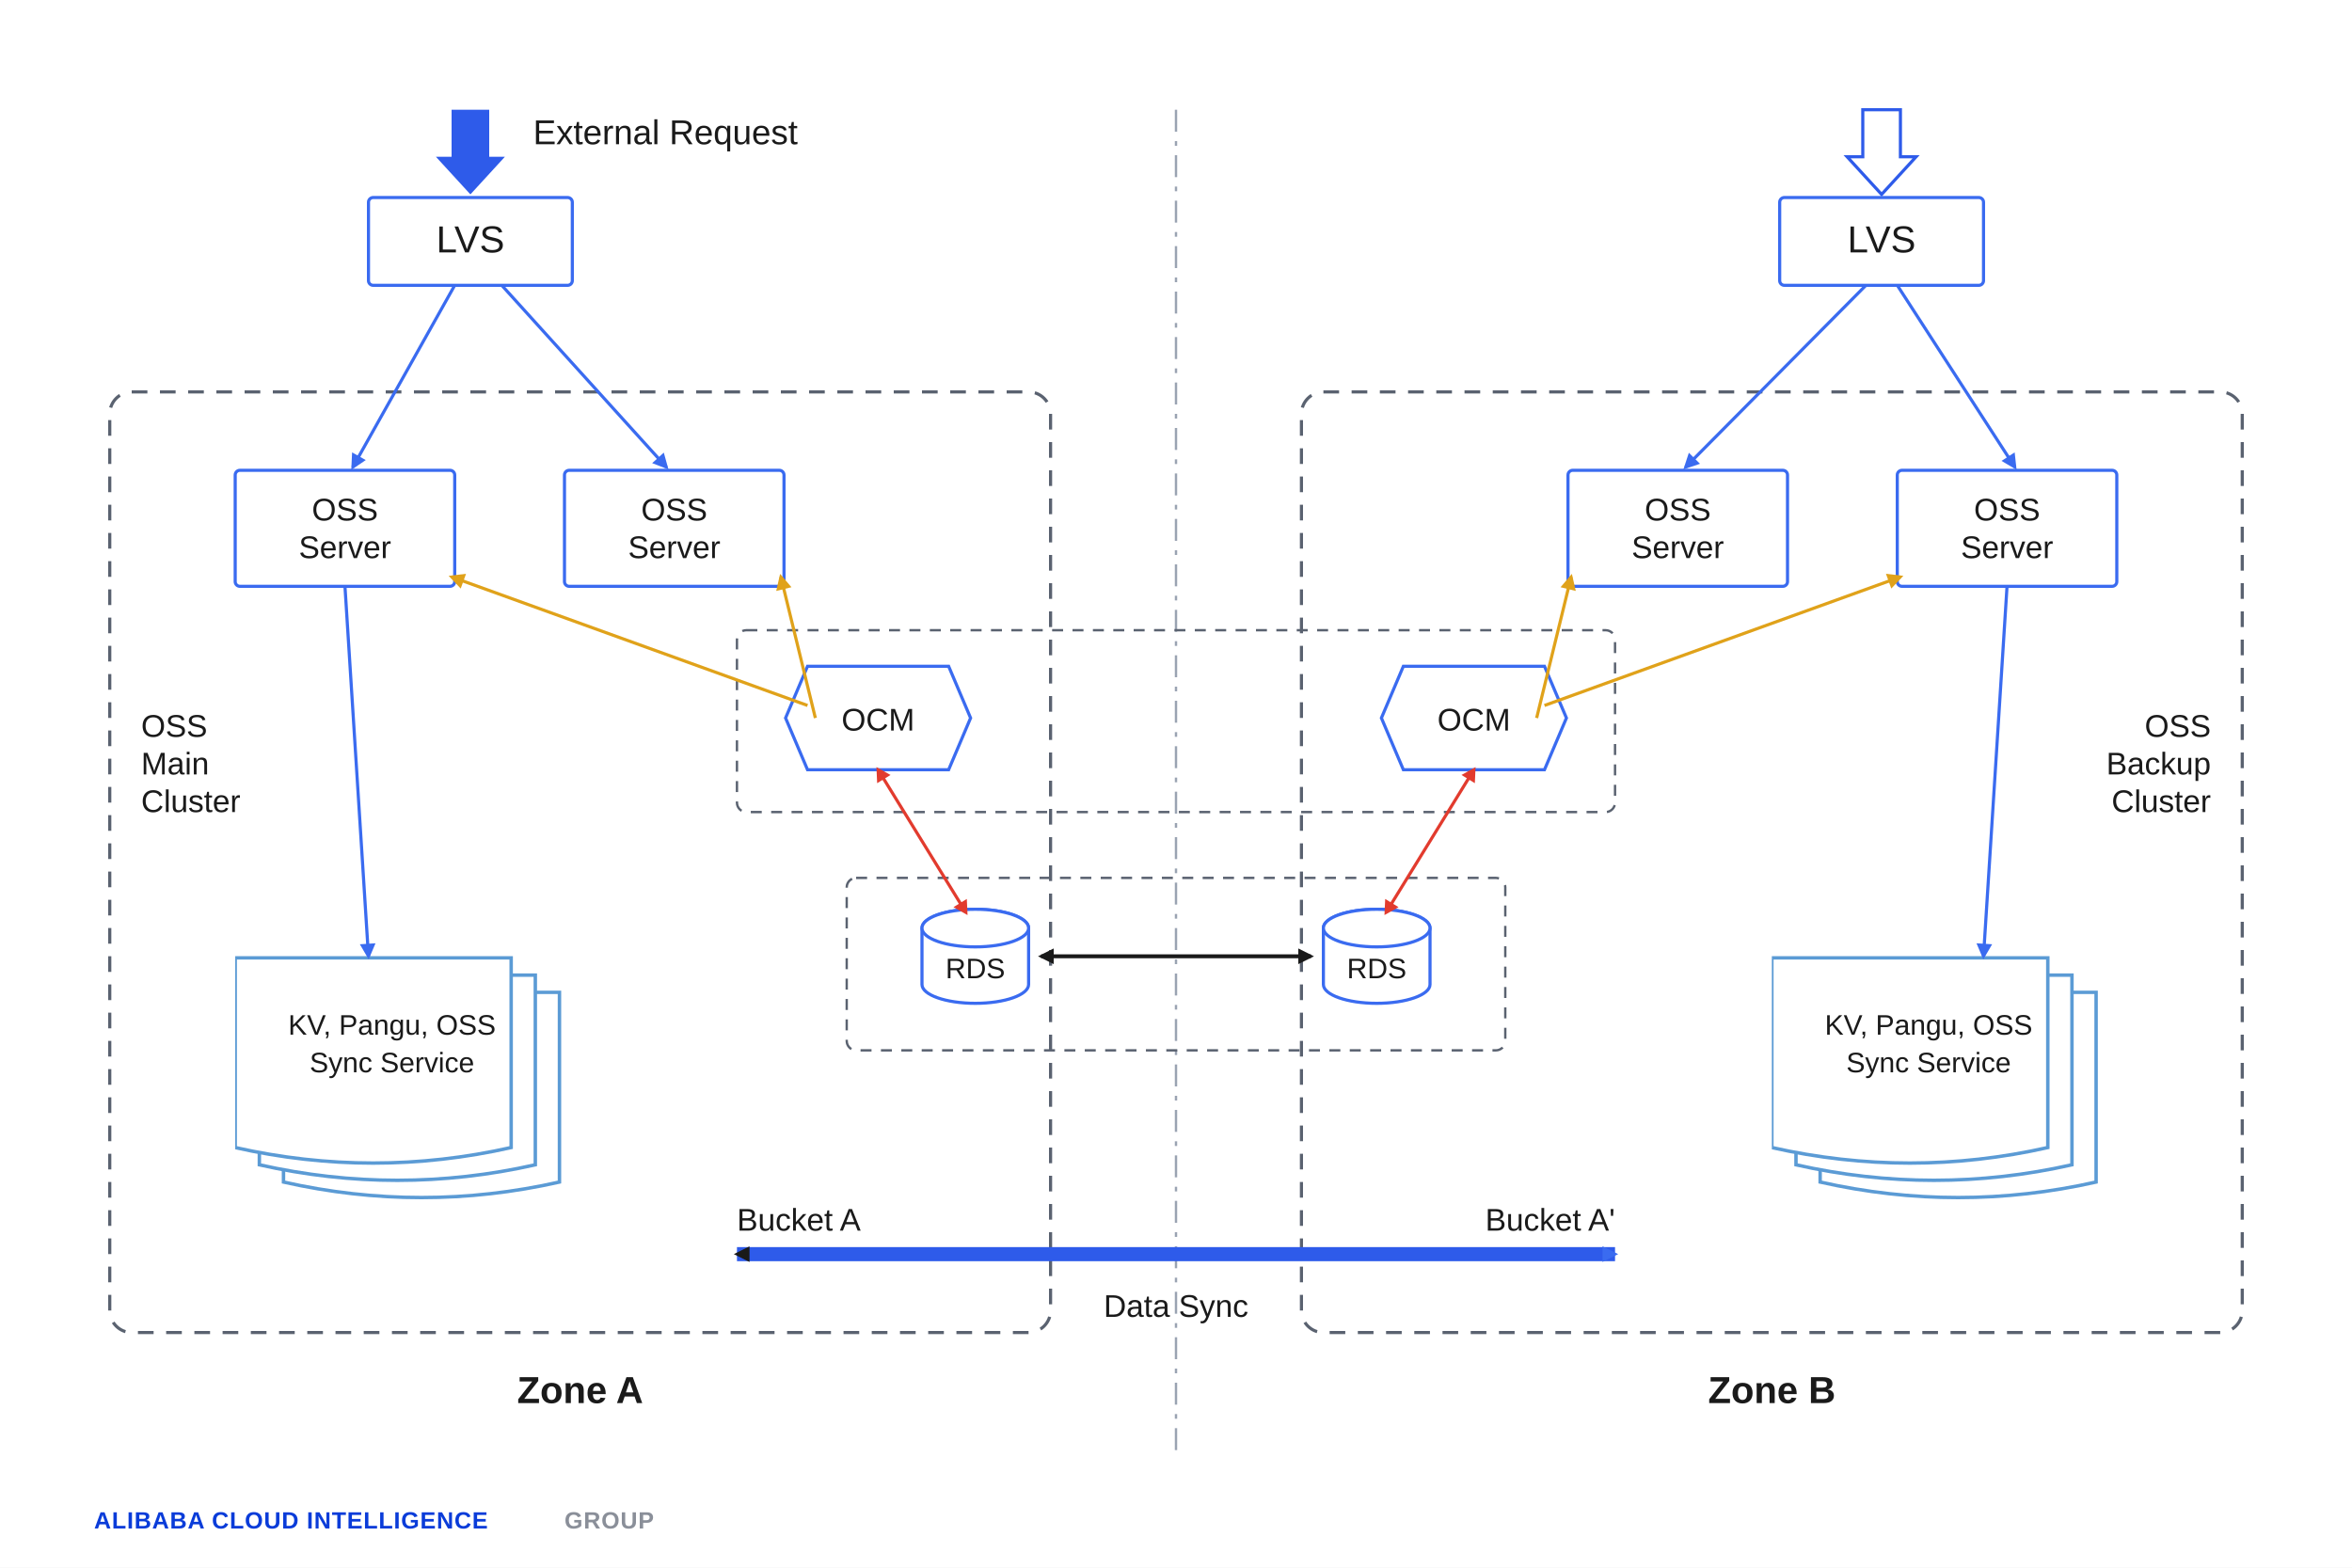
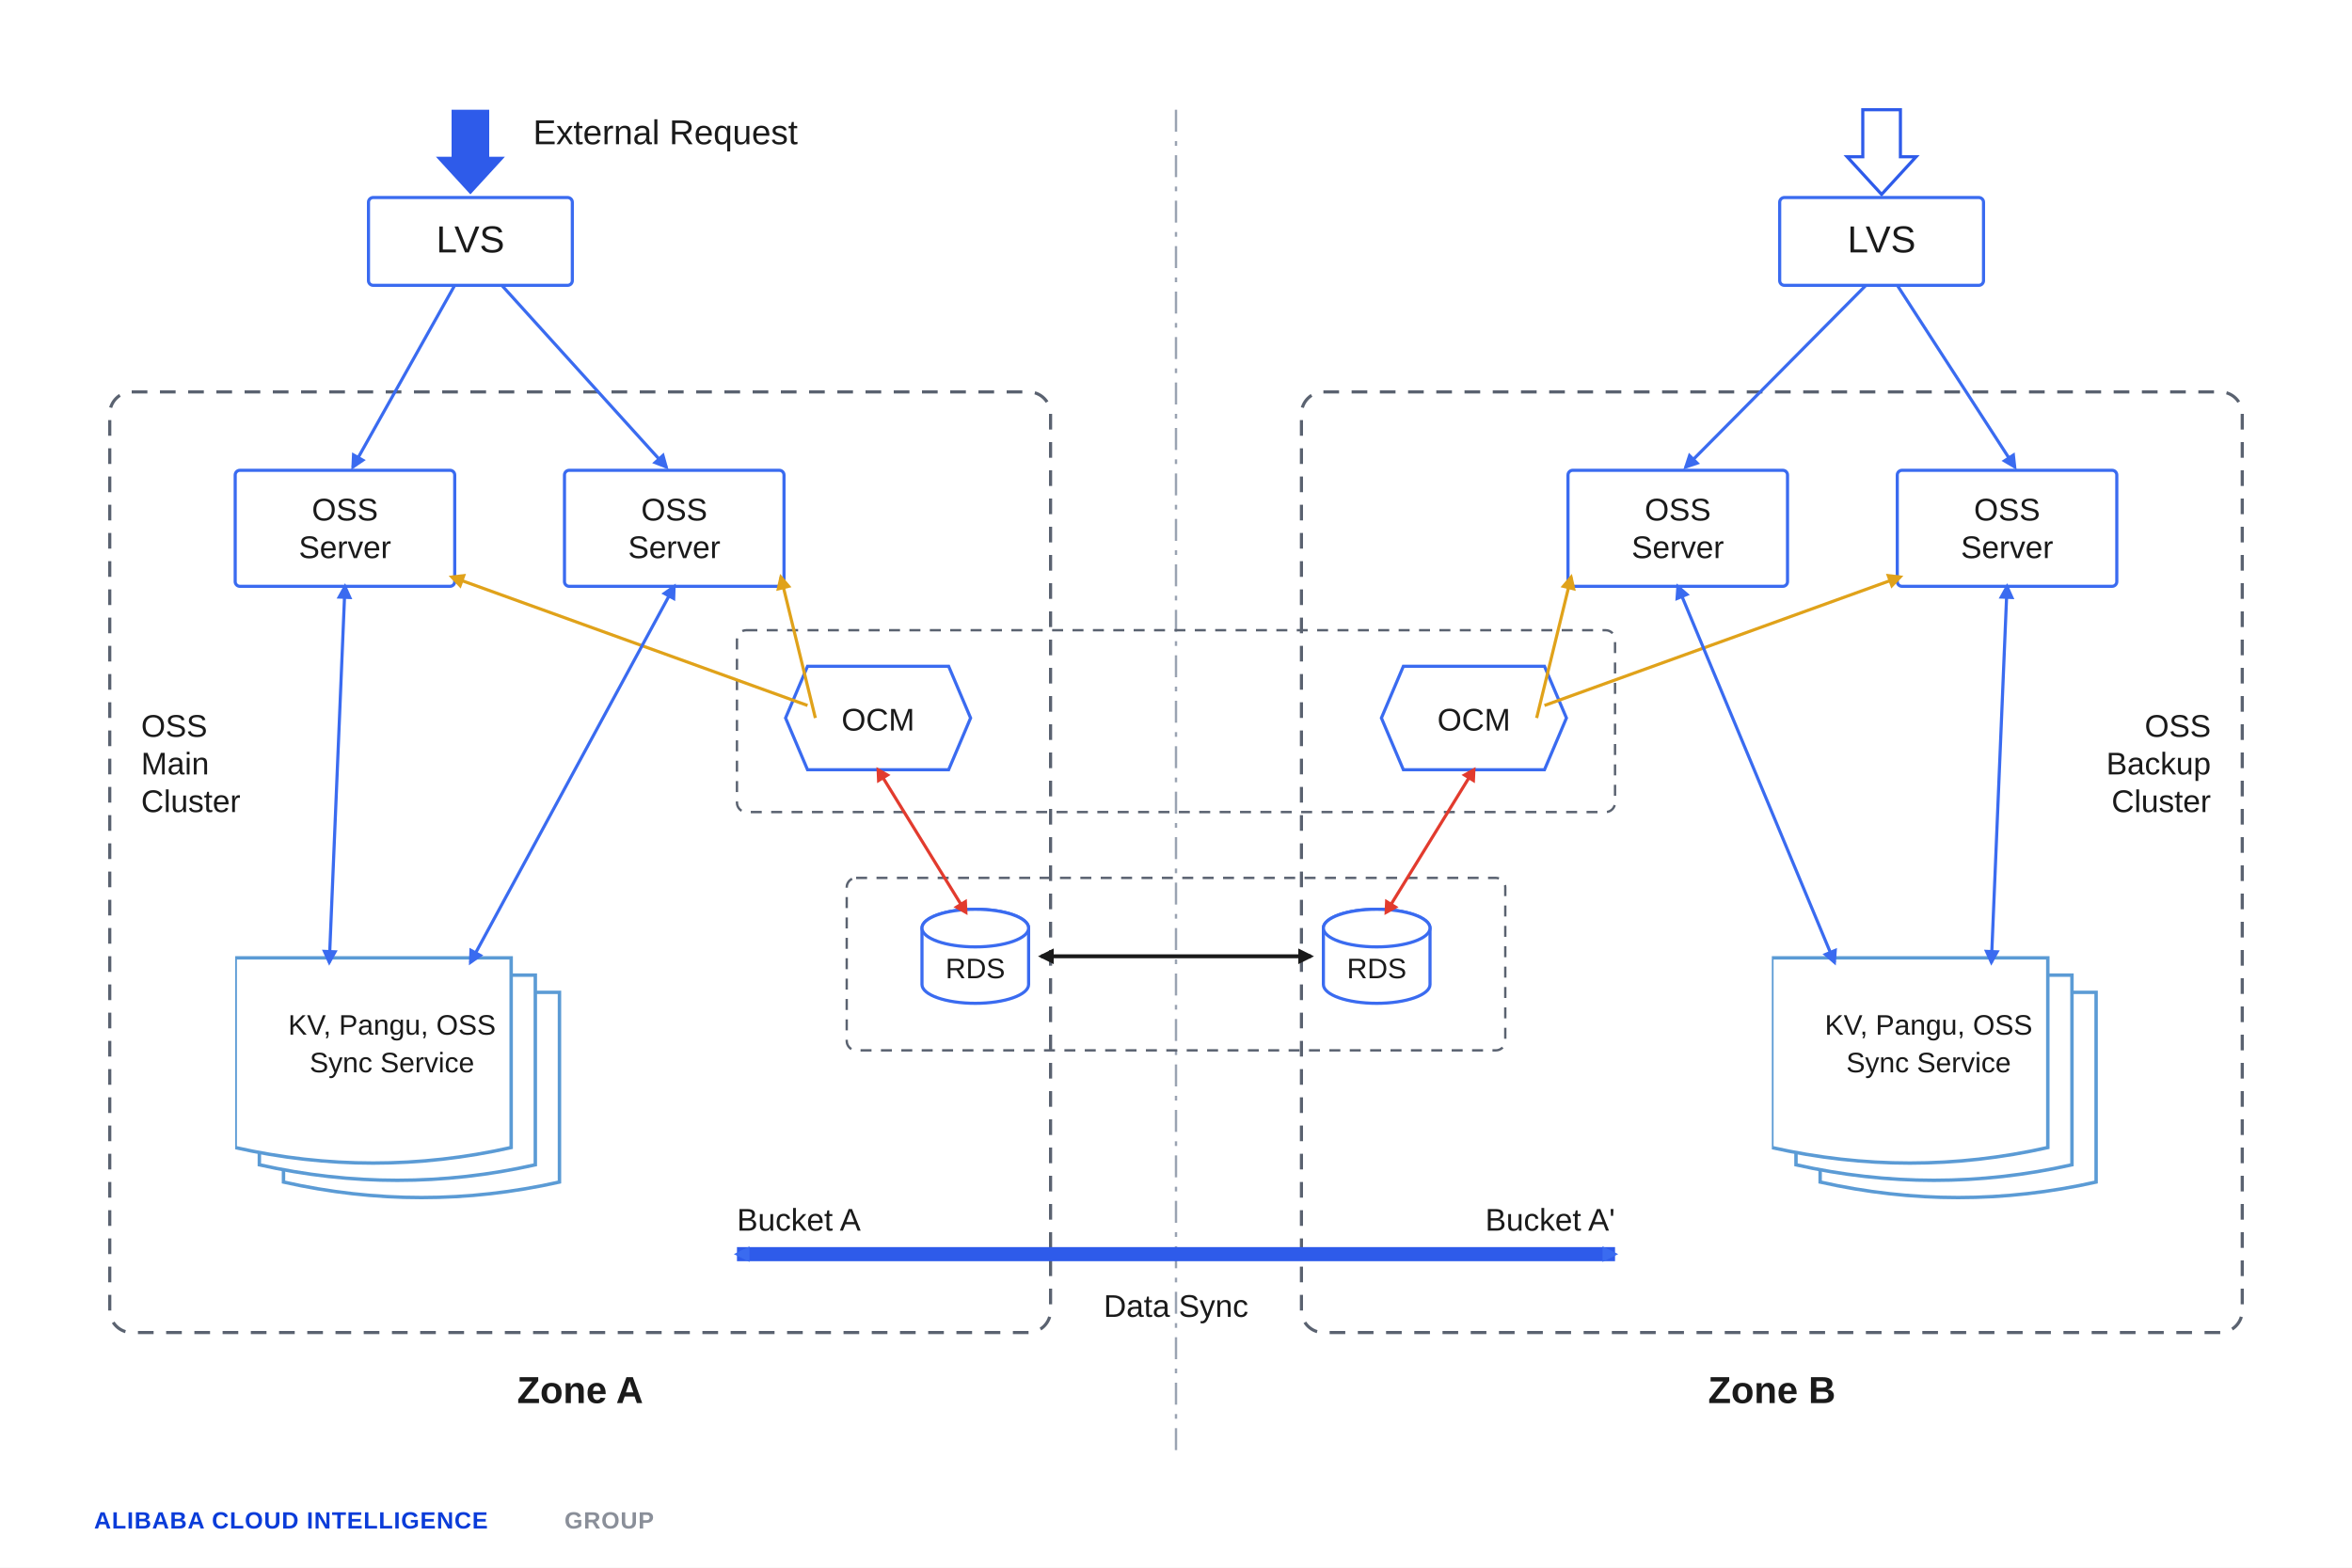
<svg xmlns="http://www.w3.org/2000/svg" width="1500" height="1000" viewBox="0 0 1500 1000" font-family="'Helvetica Neue','Arial',sans-serif">
  <defs>
    <marker id="aB" markerWidth="12" markerHeight="12" refX="8" refY="5" orient="auto" markerUnits="userSpaceOnUse">
      <path d="M0,0 L10,5 L0,10 Z" fill="#3A6BF0" />
+     </marker>
+     <marker id="aBs" markerWidth="12" markerHeight="12" refX="2" refY="5" orient="auto" markerUnits="userSpaceOnUse">
+       <path d="M10,0 L0,5 L10,10 Z" fill="#3A6BF0" />
    </marker>
    <marker id="aY" markerWidth="12" markerHeight="12" refX="8" refY="5" orient="auto" markerUnits="userSpaceOnUse">
      <path d="M0,0 L10,5 L0,10 Z" fill="#E0A21A" />
    </marker>
    <marker id="aK" markerWidth="12" markerHeight="12" refX="8" refY="5" orient="auto" markerUnits="userSpaceOnUse">
      <path d="M0,0 L10,5 L0,10 Z" fill="#1A1A1A" />
    </marker>
    <marker id="aKs" markerWidth="12" markerHeight="12" refX="2" refY="5" orient="auto" markerUnits="userSpaceOnUse">
      <path d="M10,0 L0,5 L10,10 Z" fill="#1A1A1A" />
    </marker>
    <marker id="aR" markerWidth="11" markerHeight="11" refX="7" refY="5" orient="auto" markerUnits="userSpaceOnUse">
      <path d="M0,0 L9,5 L0,10 Z" fill="#E23B2E" />
    </marker>
    <marker id="aRs" markerWidth="11" markerHeight="11" refX="2" refY="5" orient="auto" markerUnits="userSpaceOnUse">
      <path d="M9,0 L0,5 L9,10 Z" fill="#E23B2E" />
    </marker>
    <symbol id="bucket" viewBox="0 0 200 150">
      <path d="M28,30 H188 V140 Q108,158 28,140 Z" fill="#FFFFFF" stroke="#5B9BD5" stroke-width="2" />
      <path d="M14,20 H174 V130 Q94,148 14,130 Z" fill="#FFFFFF" stroke="#5B9BD5" stroke-width="2" />
      <path d="M0,10 H160 V120 Q80,138 0,120 Z" fill="#FFFFFF" stroke="#5B9BD5" stroke-width="2" />
    </symbol>
  </defs>
  <rect x="0" y="0" width="1500" height="1000" fill="#FFFFFF" />
  <line x1="750" y1="70" x2="750" y2="930" stroke="#9AA3B2" stroke-width="1.5" stroke-dasharray="14 6 3 6" />
  <polygon points="288,70 312,70 312,100 322,100 300,124 278,100 288,100" fill="#2E5BEA" />
  <text x="340" y="92" font-size="22" fill="#1A1A1A">External Request</text>
  <polygon points="1188,70 1212,70 1212,100 1222,100 1200,124 1178,100 1188,100" fill="none" stroke="#2E5BEA" stroke-width="2" />
  <rect x="70" y="250" width="600" height="600" rx="14" fill="none" stroke="#5A6270" stroke-width="2" stroke-dasharray="10 8" />
  <rect x="830" y="250" width="600" height="600" rx="14" fill="none" stroke="#5A6270" stroke-width="2" stroke-dasharray="10 8" />
  <rect x="235" y="126" width="130" height="56" rx="3" fill="#FFFFFF" stroke="#3A6BF0" stroke-width="2" />
  <text x="300" y="161" text-anchor="middle" font-size="24" fill="#1A1A1A">LVS</text>
  <rect x="1135" y="126" width="130" height="56" rx="3" fill="#FFFFFF" stroke="#3A6BF0" stroke-width="2" />
  <text x="1200" y="161" text-anchor="middle" font-size="24" fill="#1A1A1A">LVS</text>
  <g fill="#FFFFFF" stroke="#3A6BF0" stroke-width="2">
    <rect x="150" y="300" width="140" height="74" rx="3" />
    <rect x="360" y="300" width="140" height="74" rx="3" />
    <rect x="1000" y="300" width="140" height="74" rx="3" />
    <rect x="1210" y="300" width="140" height="74" rx="3" />
  </g>
  <g text-anchor="middle" font-size="20" fill="#1A1A1A">
    <text x="220" y="332">OSS</text>
    <text x="220" y="356">Server</text>
    <text x="430" y="332">OSS</text>
    <text x="430" y="356">Server</text>
    <text x="1070" y="332">OSS</text>
    <text x="1070" y="356">Server</text>
    <text x="1280" y="332">OSS</text>
    <text x="1280" y="356">Server</text>
  </g>
  <g fill="none" stroke="#3A6BF0" stroke-width="2">
    <line x1="290" y1="182" x2="225" y2="298" marker-end="url(#aB)" />
    <line x1="320" y1="182" x2="425" y2="298" marker-end="url(#aB)" />
    <line x1="1190" y1="182" x2="1075" y2="298" marker-end="url(#aB)" />
    <line x1="1210" y1="182" x2="1285" y2="298" marker-end="url(#aB)" />
  </g>
  <text x="90" y="470" font-size="20" fill="#1A1A1A">OSS</text>
  <text x="90" y="494" font-size="20" fill="#1A1A1A">Main</text>
  <text x="90" y="518" font-size="20" fill="#1A1A1A">Cluster</text>
  <text x="1410" y="470" text-anchor="end" font-size="20" fill="#1A1A1A">OSS</text>
  <text x="1410" y="494" text-anchor="end" font-size="20" fill="#1A1A1A">Backup</text>
  <text x="1410" y="518" text-anchor="end" font-size="20" fill="#1A1A1A">Cluster</text>
  <rect x="470" y="402" width="560" height="116" rx="6" fill="none" stroke="#5A6270" stroke-width="1.5" stroke-dasharray="7 6" />
  <path d="M515,425 h90 l14,33 -14,33 h-90 l-14,-33 z" fill="#FFFFFF" stroke="#3A6BF0" stroke-width="2" />
  <text x="560" y="466" text-anchor="middle" font-size="20" fill="#1A1A1A">OCM</text>
  <path d="M895,425 h90 l14,33 -14,33 h-90 l-14,-33 z" fill="#FFFFFF" stroke="#3A6BF0" stroke-width="2" />
  <text x="940" y="466" text-anchor="middle" font-size="20" fill="#1A1A1A">OCM</text>
  <g fill="none" stroke="#E0A21A" stroke-width="2">
    <line x1="515" y1="450" x2="288" y2="368" marker-end="url(#aY)" />
    <line x1="520" y1="458" x2="498" y2="368" marker-end="url(#aY)" />
    <line x1="985" y1="450" x2="1212" y2="368" marker-end="url(#aY)" />
    <line x1="980" y1="458" x2="1002" y2="368" marker-end="url(#aY)" />
  </g>
  <rect x="540" y="560" width="420" height="110" rx="6" fill="none" stroke="#5A6270" stroke-width="1.5" stroke-dasharray="7 6" />
  <g fill="#FFFFFF" stroke="#3A6BF0" stroke-width="2">
    <path d="M588,592 a34,12 0 0 1 68,0 v36 a34,12 0 0 1 -68,0 z" />
    <path d="M844,592 a34,12 0 0 1 68,0 v36 a34,12 0 0 1 -68,0 z" />
  </g>
  <ellipse cx="622" cy="592" rx="34" ry="12" fill="#FFFFFF" stroke="#3A6BF0" stroke-width="2" />
  <ellipse cx="878" cy="592" rx="34" ry="12" fill="#FFFFFF" stroke="#3A6BF0" stroke-width="2" />
  <text x="622" y="624" text-anchor="middle" font-size="18" fill="#1A1A1A">RDS</text>
  <text x="878" y="624" text-anchor="middle" font-size="18" fill="#1A1A1A">RDS</text>
  <line x1="664" y1="610" x2="836" y2="610" stroke="#1A1A1A" stroke-width="2.5" marker-end="url(#aK)" marker-start="url(#aKs)" />
  <line x1="560" y1="491" x2="616" y2="582" stroke="#E23B2E" stroke-width="2" marker-end="url(#aR)" marker-start="url(#aRs)" />
  <line x1="940" y1="491" x2="884" y2="582" stroke="#E23B2E" stroke-width="2" marker-end="url(#aR)" marker-start="url(#aRs)" />
  <use href="#bucket" x="150" y="600" width="220" height="165" />
  <use href="#bucket" x="1130" y="600" width="220" height="165" />
  <g text-anchor="middle" font-size="18" fill="#1A1A1A">
    <text x="250" y="660">KV, Pangu, OSS</text>
    <text x="250" y="684">Sync Service</text>
    <text x="1230" y="660">KV, Pangu, OSS</text>
    <text x="1230" y="684">Sync Service</text>
  </g>
  <g fill="none" stroke="#3A6BF0" stroke-width="2">
-     <line x1="220" y1="374" x2="235" y2="610" marker-end="url(#aB)" />
-     <line x1="1280" y1="374" x2="1265" y2="610" marker-end="url(#aB)" />
+     <line x1="220" y1="374" x2="210" y2="614" marker-start="url(#aBs)" marker-end="url(#aB)" />
+     <line x1="430" y1="374" x2="300" y2="614" marker-start="url(#aBs)" marker-end="url(#aB)" />
+     <line x1="1070" y1="374" x2="1170" y2="614" marker-start="url(#aBs)" marker-end="url(#aB)" />
+     <line x1="1280" y1="374" x2="1270" y2="614" marker-start="url(#aBs)" marker-end="url(#aB)" />
  </g>
-   <line x1="470" y1="800" x2="1030" y2="800" stroke="#2E5BEA" stroke-width="9" marker-end="url(#aB)" marker-start="url(#aKs)" />
+   <line x1="470" y1="800" x2="1030" y2="800" stroke="#2E5BEA" stroke-width="9" marker-end="url(#aB)" marker-start="url(#aBs)" />
  <text x="470" y="785" font-size="20" fill="#1A1A1A">Bucket A</text>
  <text x="1030" y="785" text-anchor="end" font-size="20" fill="#1A1A1A">Bucket A'</text>
  <text x="750" y="840" text-anchor="middle" font-size="20" fill="#1A1A1A">Data Sync</text>
  <text x="370" y="895" text-anchor="middle" font-size="24" font-weight="700" fill="#1A1A1A">Zone A</text>
  <text x="1130" y="895" text-anchor="middle" font-size="24" font-weight="700" fill="#1A1A1A">Zone B</text>
  <text x="60" y="975" font-size="15" font-weight="800" fill="#0A3CD9" letter-spacing="0.5">ALIBABA CLOUD INTELLIGENCE</text>
  <text x="360" y="975" font-size="15" font-weight="800" fill="#8A8F99" letter-spacing="0.5">GROUP</text>
</svg>
